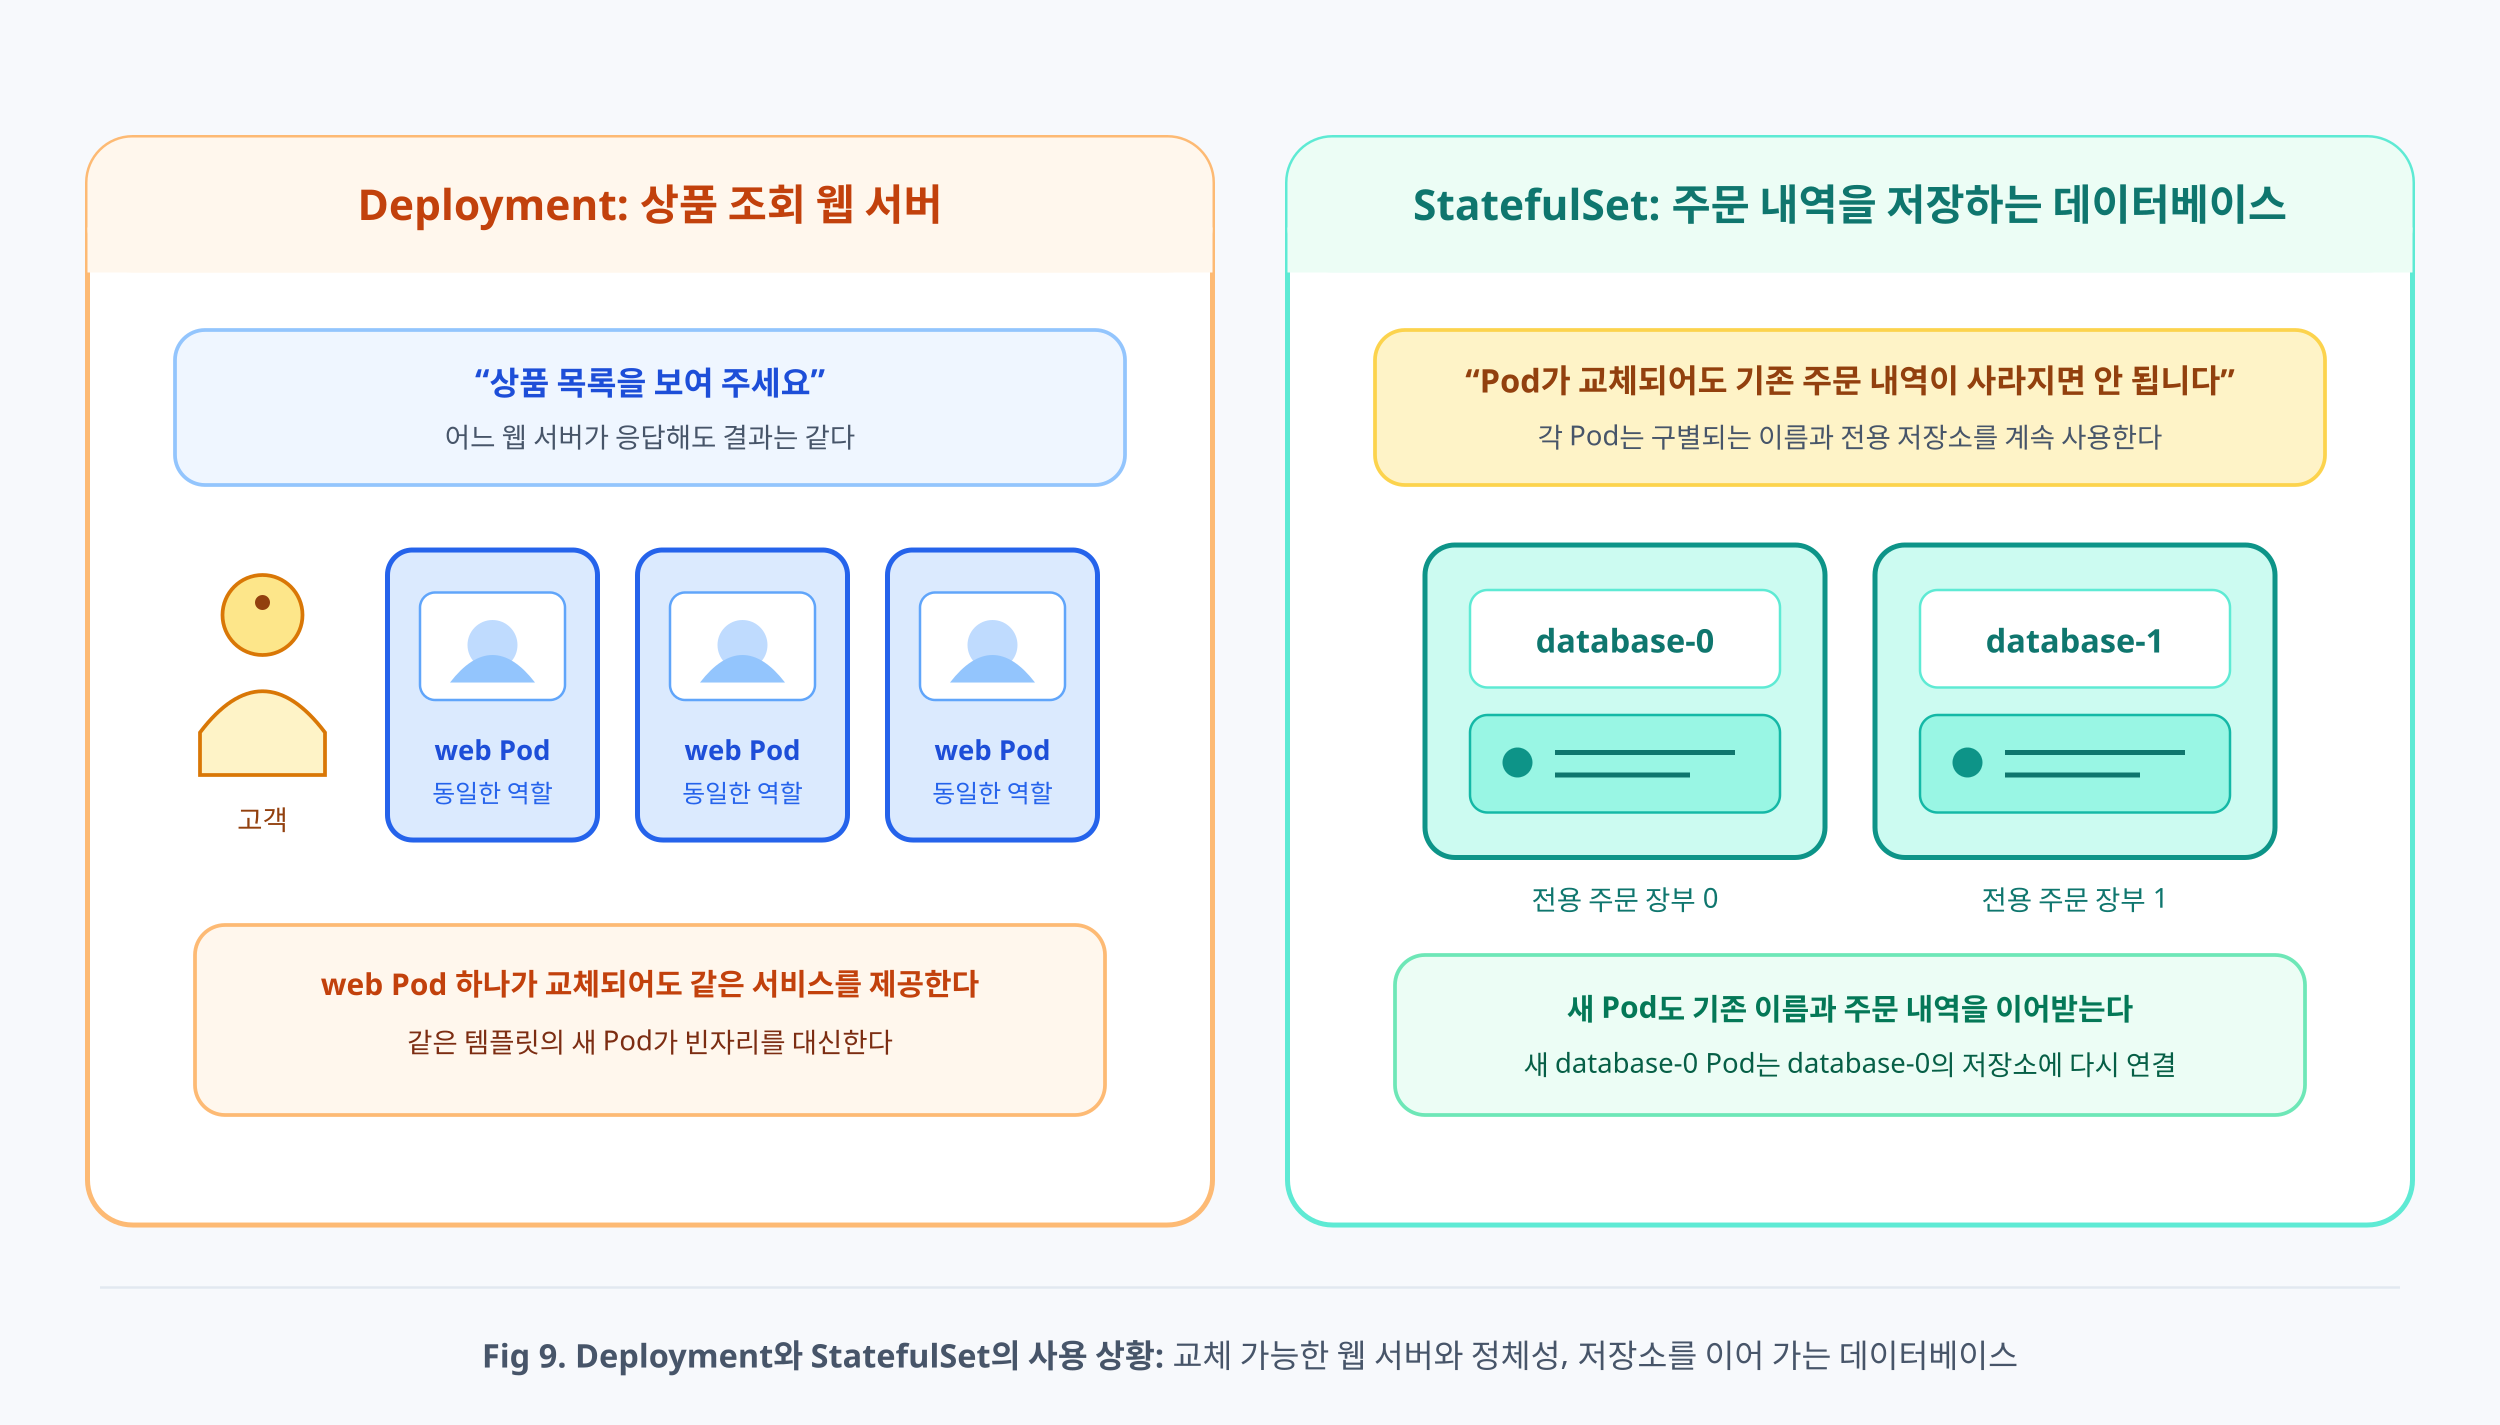
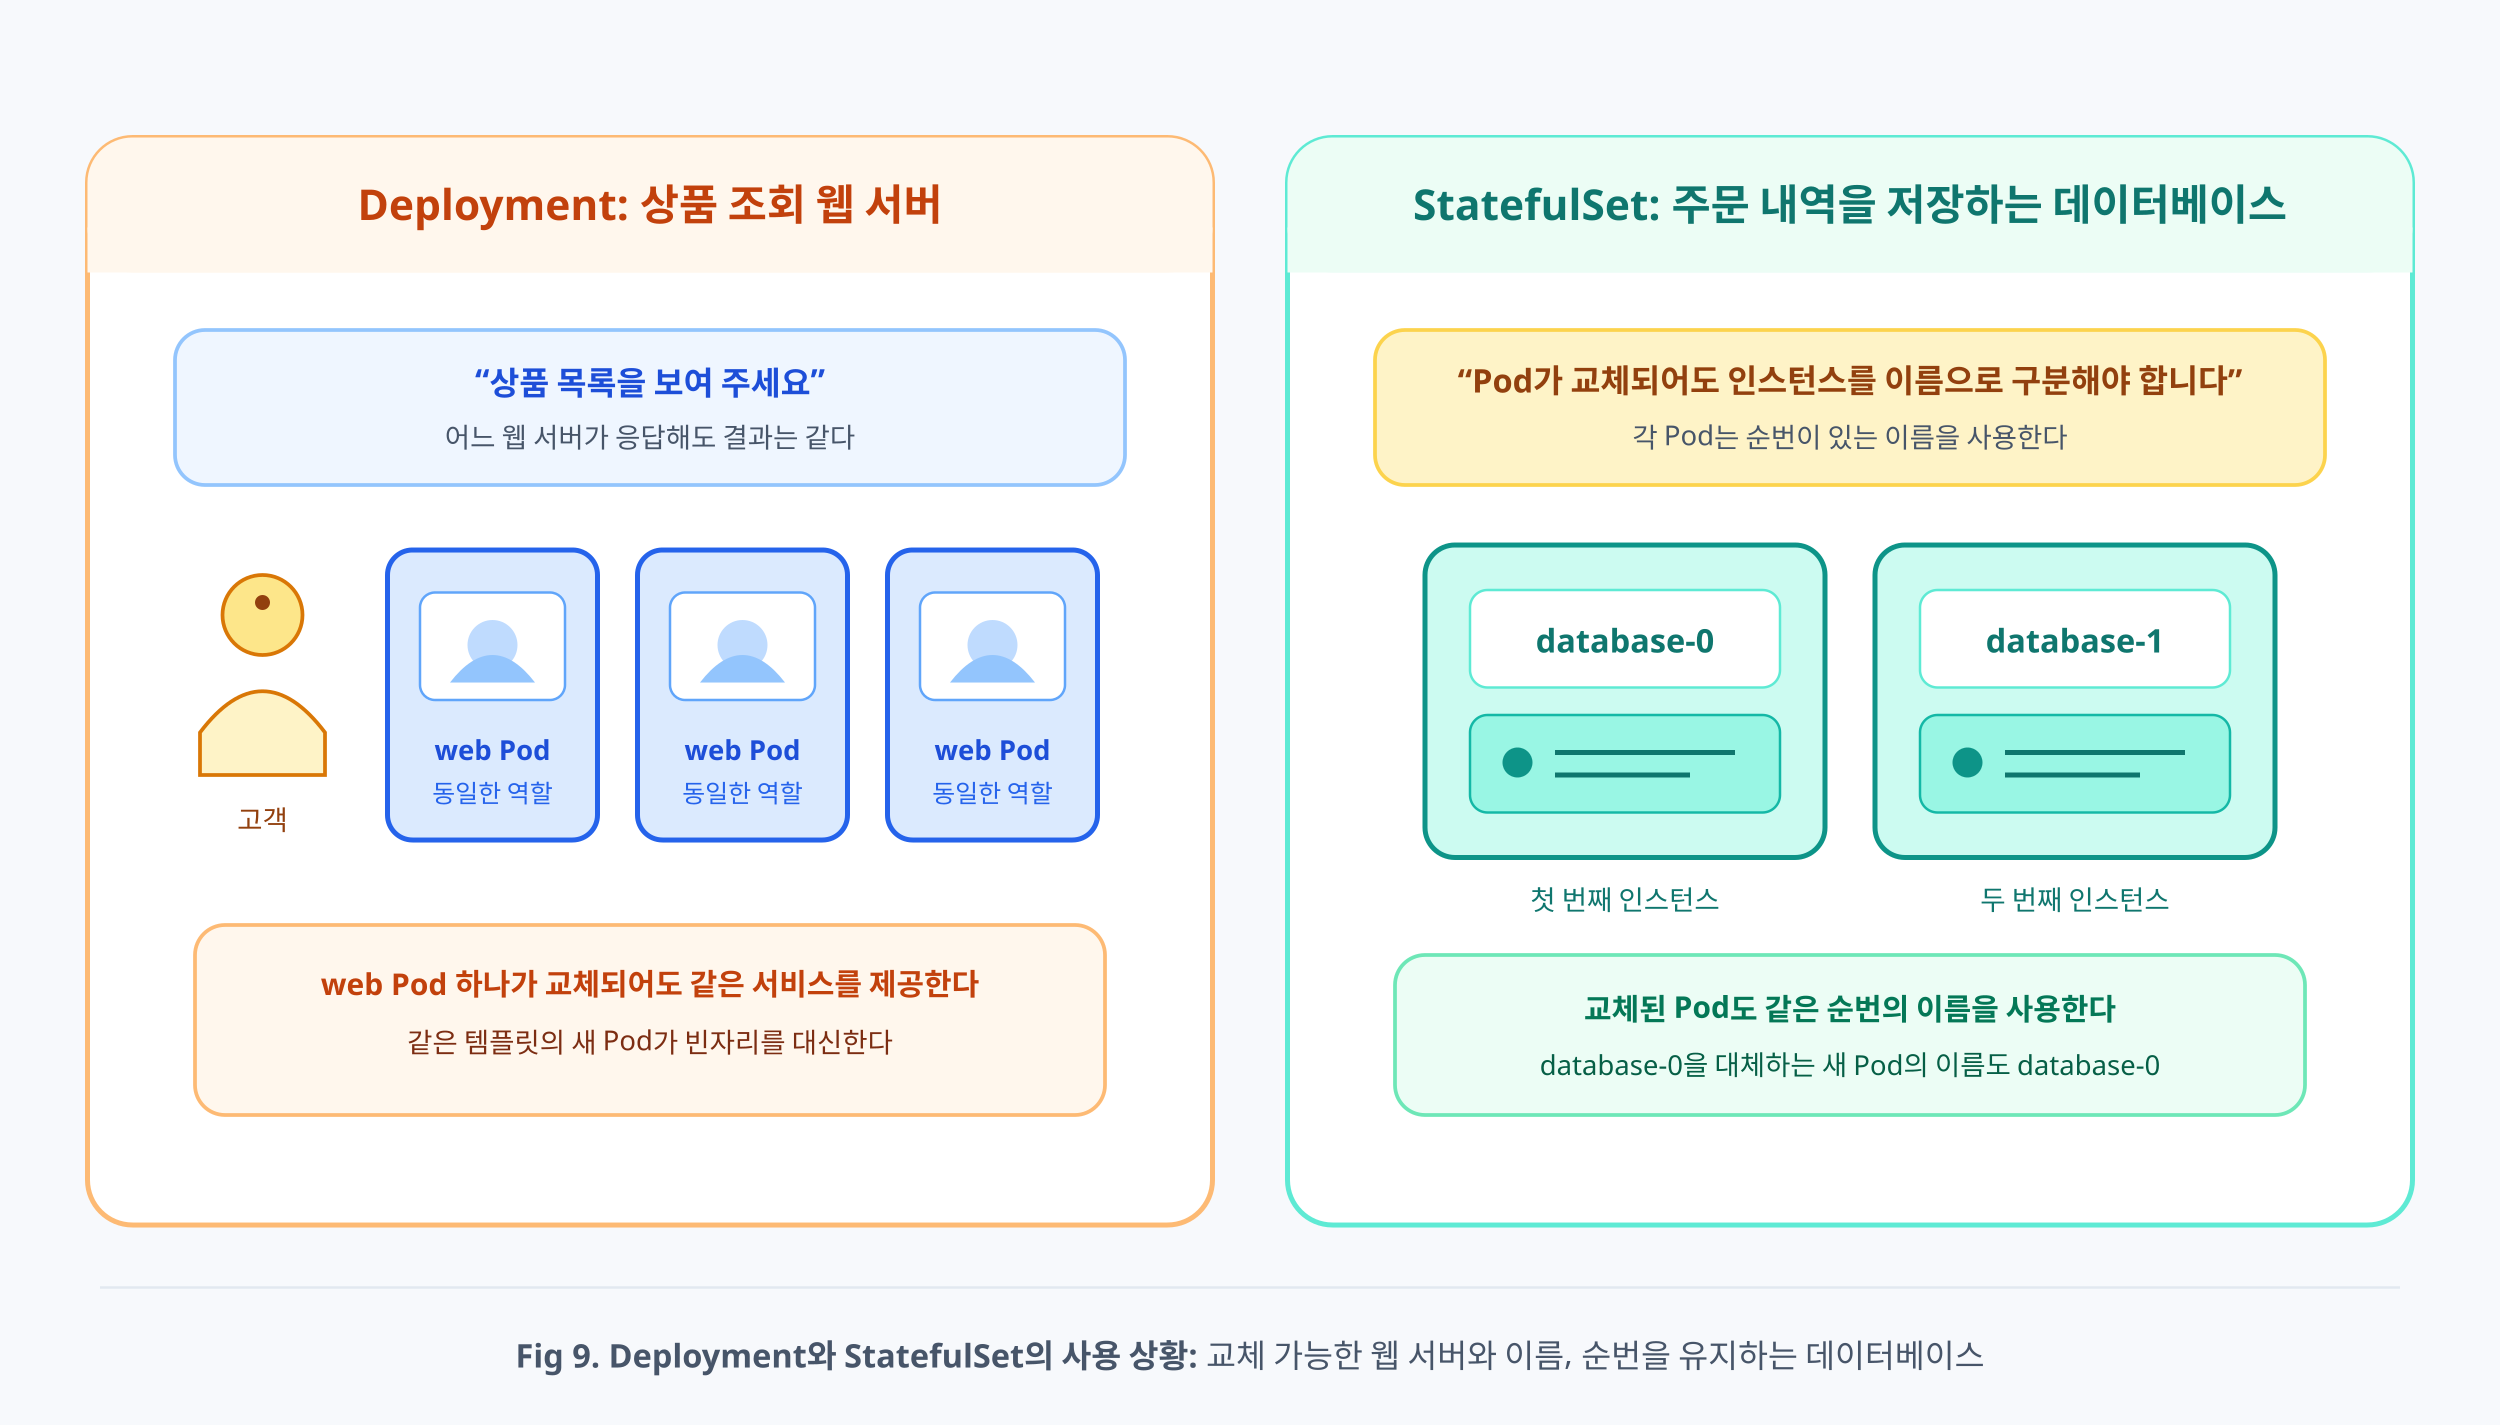
<svg xmlns="http://www.w3.org/2000/svg" width="1000" height="570" viewBox="0 0 1000 570">
  <rect width="1000" height="570" fill="#F7F9FC" />
  <rect x="35" y="55" width="450" height="435" rx="18" fill="#FFFFFF" stroke="#FDBA74" stroke-width="2" />
  <rect x="35" y="55" width="450" height="54" rx="18" fill="#FFF7ED" />
  <rect x="35" y="91" width="450" height="18" fill="#FFF7ED" />
  <text x="260" y="88" text-anchor="middle" font-family="Apple SD Gothic Neo, Noto Sans KR, sans-serif" font-size="17" fill="#C2410C" font-weight="700">Deployment: 상품 조회 웹 서버</text>
  <rect x="70" y="132" width="380" height="62" rx="12" fill="#EFF6FF" stroke="#93C5FD" stroke-width="1.5" />
  <text x="260" y="157" text-anchor="middle" font-family="Apple SD Gothic Neo, Noto Sans KR, sans-serif" font-size="13" fill="#1D4ED8" font-weight="700">“상품 목록을 보여 주세요”</text>
  <text x="260" y="179" text-anchor="middle" font-family="Apple SD Gothic Neo, Noto Sans KR, sans-serif" font-size="11" fill="#475569">어느 웹 서버가 응답해도 결과는 같다</text>
  <circle cx="105" cy="246" r="16" fill="#FDE68A" stroke="#D97706" stroke-width="1.5" />
  <path d="M80 293 Q105 260 130 293 V310 H80 Z" fill="#FEF3C7" stroke="#D97706" stroke-width="1.5" />
  <circle cx="105" cy="241" r="3" fill="#92400E" />
  <text x="105" y="332" text-anchor="middle" font-family="Apple SD Gothic Neo, Noto Sans KR, sans-serif" font-size="11" fill="#92400E">고객</text>
  <g>
    <rect x="155" y="220" width="84" height="116" rx="10" fill="#DBEAFE" stroke="#2563EB" stroke-width="2" />
    <rect x="168" y="237" width="58" height="43" rx="6" fill="#FFFFFF" stroke="#60A5FA" />
    <circle cx="197" cy="258" r="10" fill="#BFDBFE" />
    <path d="M180 273 Q197 251 214 273" fill="#93C5FD" />
    <text x="197" y="304" text-anchor="middle" font-family="Apple SD Gothic Neo, Noto Sans KR, sans-serif" font-size="11" fill="#1D4ED8" font-weight="600">web Pod</text>
    <text x="197" y="321" text-anchor="middle" font-family="Apple SD Gothic Neo, Noto Sans KR, sans-serif" font-size="10" fill="#2563EB">동일한 역할</text>
  </g>
  <g>
    <rect x="255" y="220" width="84" height="116" rx="10" fill="#DBEAFE" stroke="#2563EB" stroke-width="2" />
    <rect x="268" y="237" width="58" height="43" rx="6" fill="#FFFFFF" stroke="#60A5FA" />
    <circle cx="297" cy="258" r="10" fill="#BFDBFE" />
    <path d="M280 273 Q297 251 314 273" fill="#93C5FD" />
    <text x="297" y="304" text-anchor="middle" font-family="Apple SD Gothic Neo, Noto Sans KR, sans-serif" font-size="11" fill="#1D4ED8" font-weight="600">web Pod</text>
    <text x="297" y="321" text-anchor="middle" font-family="Apple SD Gothic Neo, Noto Sans KR, sans-serif" font-size="10" fill="#2563EB">동일한 역할</text>
  </g>
  <g>
    <rect x="355" y="220" width="84" height="116" rx="10" fill="#DBEAFE" stroke="#2563EB" stroke-width="2" />
    <rect x="368" y="237" width="58" height="43" rx="6" fill="#FFFFFF" stroke="#60A5FA" />
    <circle cx="397" cy="258" r="10" fill="#BFDBFE" />
    <path d="M380 273 Q397 251 414 273" fill="#93C5FD" />
    <text x="397" y="304" text-anchor="middle" font-family="Apple SD Gothic Neo, Noto Sans KR, sans-serif" font-size="11" fill="#1D4ED8" font-weight="600">web Pod</text>
    <text x="397" y="321" text-anchor="middle" font-family="Apple SD Gothic Neo, Noto Sans KR, sans-serif" font-size="10" fill="#2563EB">동일한 역할</text>
  </g>
  <rect x="78" y="370" width="364" height="76" rx="12" fill="#FFF7ED" stroke="#FDBA74" stroke-width="1.5" />
  <text x="260" y="398" text-anchor="middle" font-family="Apple SD Gothic Neo, Noto Sans KR, sans-serif" font-size="12" fill="#C2410C" font-weight="700">web Pod 하나가 교체되어도 같은 서비스를 제공한다</text>
  <text x="260" y="421" text-anchor="middle" font-family="Apple SD Gothic Neo, Noto Sans KR, sans-serif" font-size="11" fill="#7C2D12">같은 템플릿의 새 Pod가 빈자리를 대신한다</text>
  <rect x="515" y="55" width="450" height="435" rx="18" fill="#FFFFFF" stroke="#5EEAD4" stroke-width="2" />
  <rect x="515" y="55" width="450" height="54" rx="18" fill="#ECFDF5" />
  <rect x="515" y="91" width="450" height="18" fill="#ECFDF5" />
  <text x="740" y="88" text-anchor="middle" font-family="Apple SD Gothic Neo, Noto Sans KR, sans-serif" font-size="17" fill="#0F766E" font-weight="700">StatefulSet: 주문 내역을 저장하는 데이터베이스</text>
  <rect x="550" y="132" width="380" height="62" rx="12" fill="#FEF3C7" stroke="#FCD34D" stroke-width="1.5" />
-   <text x="740" y="157" text-anchor="middle" font-family="Apple SD Gothic Neo, Noto Sans KR, sans-serif" font-size="13" fill="#92400E" font-weight="700">“Pod가 교체되어도 기존 주문 내역이 사라지면 안 됩니다”</text>
-   <text x="740" y="179" text-anchor="middle" font-family="Apple SD Gothic Neo, Noto Sans KR, sans-serif" font-size="11" fill="#475569">각 Pod는 구별되는 이름과 전용 저장소를 계속 사용한다</text>
+   <text x="740" y="157" text-anchor="middle" font-family="Apple SD Gothic Neo, Noto Sans KR, sans-serif" font-size="13" fill="#92400E" font-weight="700">“Pod가 교체되어도 인스턴스를 이름으로 구분해야 합니다”</text>
+   <text x="740" y="179" text-anchor="middle" font-family="Apple SD Gothic Neo, Noto Sans KR, sans-serif" font-size="11" fill="#475569">각 Pod는 순번이 있는 이름을 사용한다</text>
  <g>
    <rect x="570" y="218" width="160" height="125" rx="12" fill="#CCFBF1" stroke="#0D9488" stroke-width="2" />
    <rect x="588" y="236" width="124" height="39" rx="7" fill="#FFFFFF" stroke="#5EEAD4" />
    <text x="650" y="261" text-anchor="middle" font-family="Apple SD Gothic Neo, Noto Sans KR, sans-serif" font-size="13" fill="#0F766E" font-weight="700">database-0</text>
    <rect x="588" y="286" width="124" height="39" rx="7" fill="#99F6E4" stroke="#14B8A6" />
    <circle cx="607" cy="305" r="6" fill="#0D9488" />
    <line x1="622" y1="301" x2="694" y2="301" stroke="#0F766E" stroke-width="2" />
    <line x1="622" y1="310" x2="676" y2="310" stroke="#0F766E" stroke-width="2" />
-     <text x="650" y="364" text-anchor="middle" font-family="Apple SD Gothic Neo, Noto Sans KR, sans-serif" font-size="11" fill="#0F766E">전용 주문 장부 0</text>
+     <text x="650" y="364" text-anchor="middle" font-family="Apple SD Gothic Neo, Noto Sans KR, sans-serif" font-size="11" fill="#0F766E">첫 번째 인스턴스</text>
  </g>
  <g>
    <rect x="750" y="218" width="160" height="125" rx="12" fill="#CCFBF1" stroke="#0D9488" stroke-width="2" />
    <rect x="768" y="236" width="124" height="39" rx="7" fill="#FFFFFF" stroke="#5EEAD4" />
    <text x="830" y="261" text-anchor="middle" font-family="Apple SD Gothic Neo, Noto Sans KR, sans-serif" font-size="13" fill="#0F766E" font-weight="700">database-1</text>
    <rect x="768" y="286" width="124" height="39" rx="7" fill="#99F6E4" stroke="#14B8A6" />
    <circle cx="787" cy="305" r="6" fill="#0D9488" />
    <line x1="802" y1="301" x2="874" y2="301" stroke="#0F766E" stroke-width="2" />
    <line x1="802" y1="310" x2="856" y2="310" stroke="#0F766E" stroke-width="2" />
-     <text x="830" y="364" text-anchor="middle" font-family="Apple SD Gothic Neo, Noto Sans KR, sans-serif" font-size="11" fill="#0F766E">전용 주문 장부 1</text>
+     <text x="830" y="364" text-anchor="middle" font-family="Apple SD Gothic Neo, Noto Sans KR, sans-serif" font-size="11" fill="#0F766E">두 번째 인스턴스</text>
  </g>
  <rect x="558" y="382" width="364" height="64" rx="12" fill="#ECFDF5" stroke="#6EE7B7" stroke-width="1.5" />
-   <text x="740" y="408" text-anchor="middle" font-family="Apple SD Gothic Neo, Noto Sans KR, sans-serif" font-size="12" fill="#047857" font-weight="700">새 Pod도 기존 이름과 주문 내역을 이어받는다</text>
-   <text x="740" y="430" text-anchor="middle" font-family="Apple SD Gothic Neo, Noto Sans KR, sans-serif" font-size="11" fill="#065F46">새 database-0 Pod는 database-0의 저장소에 다시 연결</text>
+   <text x="740" y="408" text-anchor="middle" font-family="Apple SD Gothic Neo, Noto Sans KR, sans-serif" font-size="12" fill="#047857" font-weight="700">교체된 Pod도 같은 순번의 이름을 사용한다</text>
+   <text x="740" y="430" text-anchor="middle" font-family="Apple SD Gothic Neo, Noto Sans KR, sans-serif" font-size="11" fill="#065F46">database-0을 대체하는 새 Pod의 이름도 database-0</text>
  <line x1="40" y1="515" x2="960" y2="515" stroke="#E2E8F0" />
  <text x="500" y="547" text-anchor="middle" font-family="Apple SD Gothic Neo, Noto Sans KR, sans-serif" font-size="13" fill="#475569">
    <tspan font-weight="600">Fig 9. Deployment와 StatefulSet의 사용 상황:</tspan>
-     <tspan> 교체 가능한 웹 서버와 정체성, 저장소를 이어 가는 데이터베이스</tspan>
+     <tspan> 교체 가능한 웹 서버와 이름, 순번을 유지하는 데이터베이스</tspan>
  </text>
</svg>
